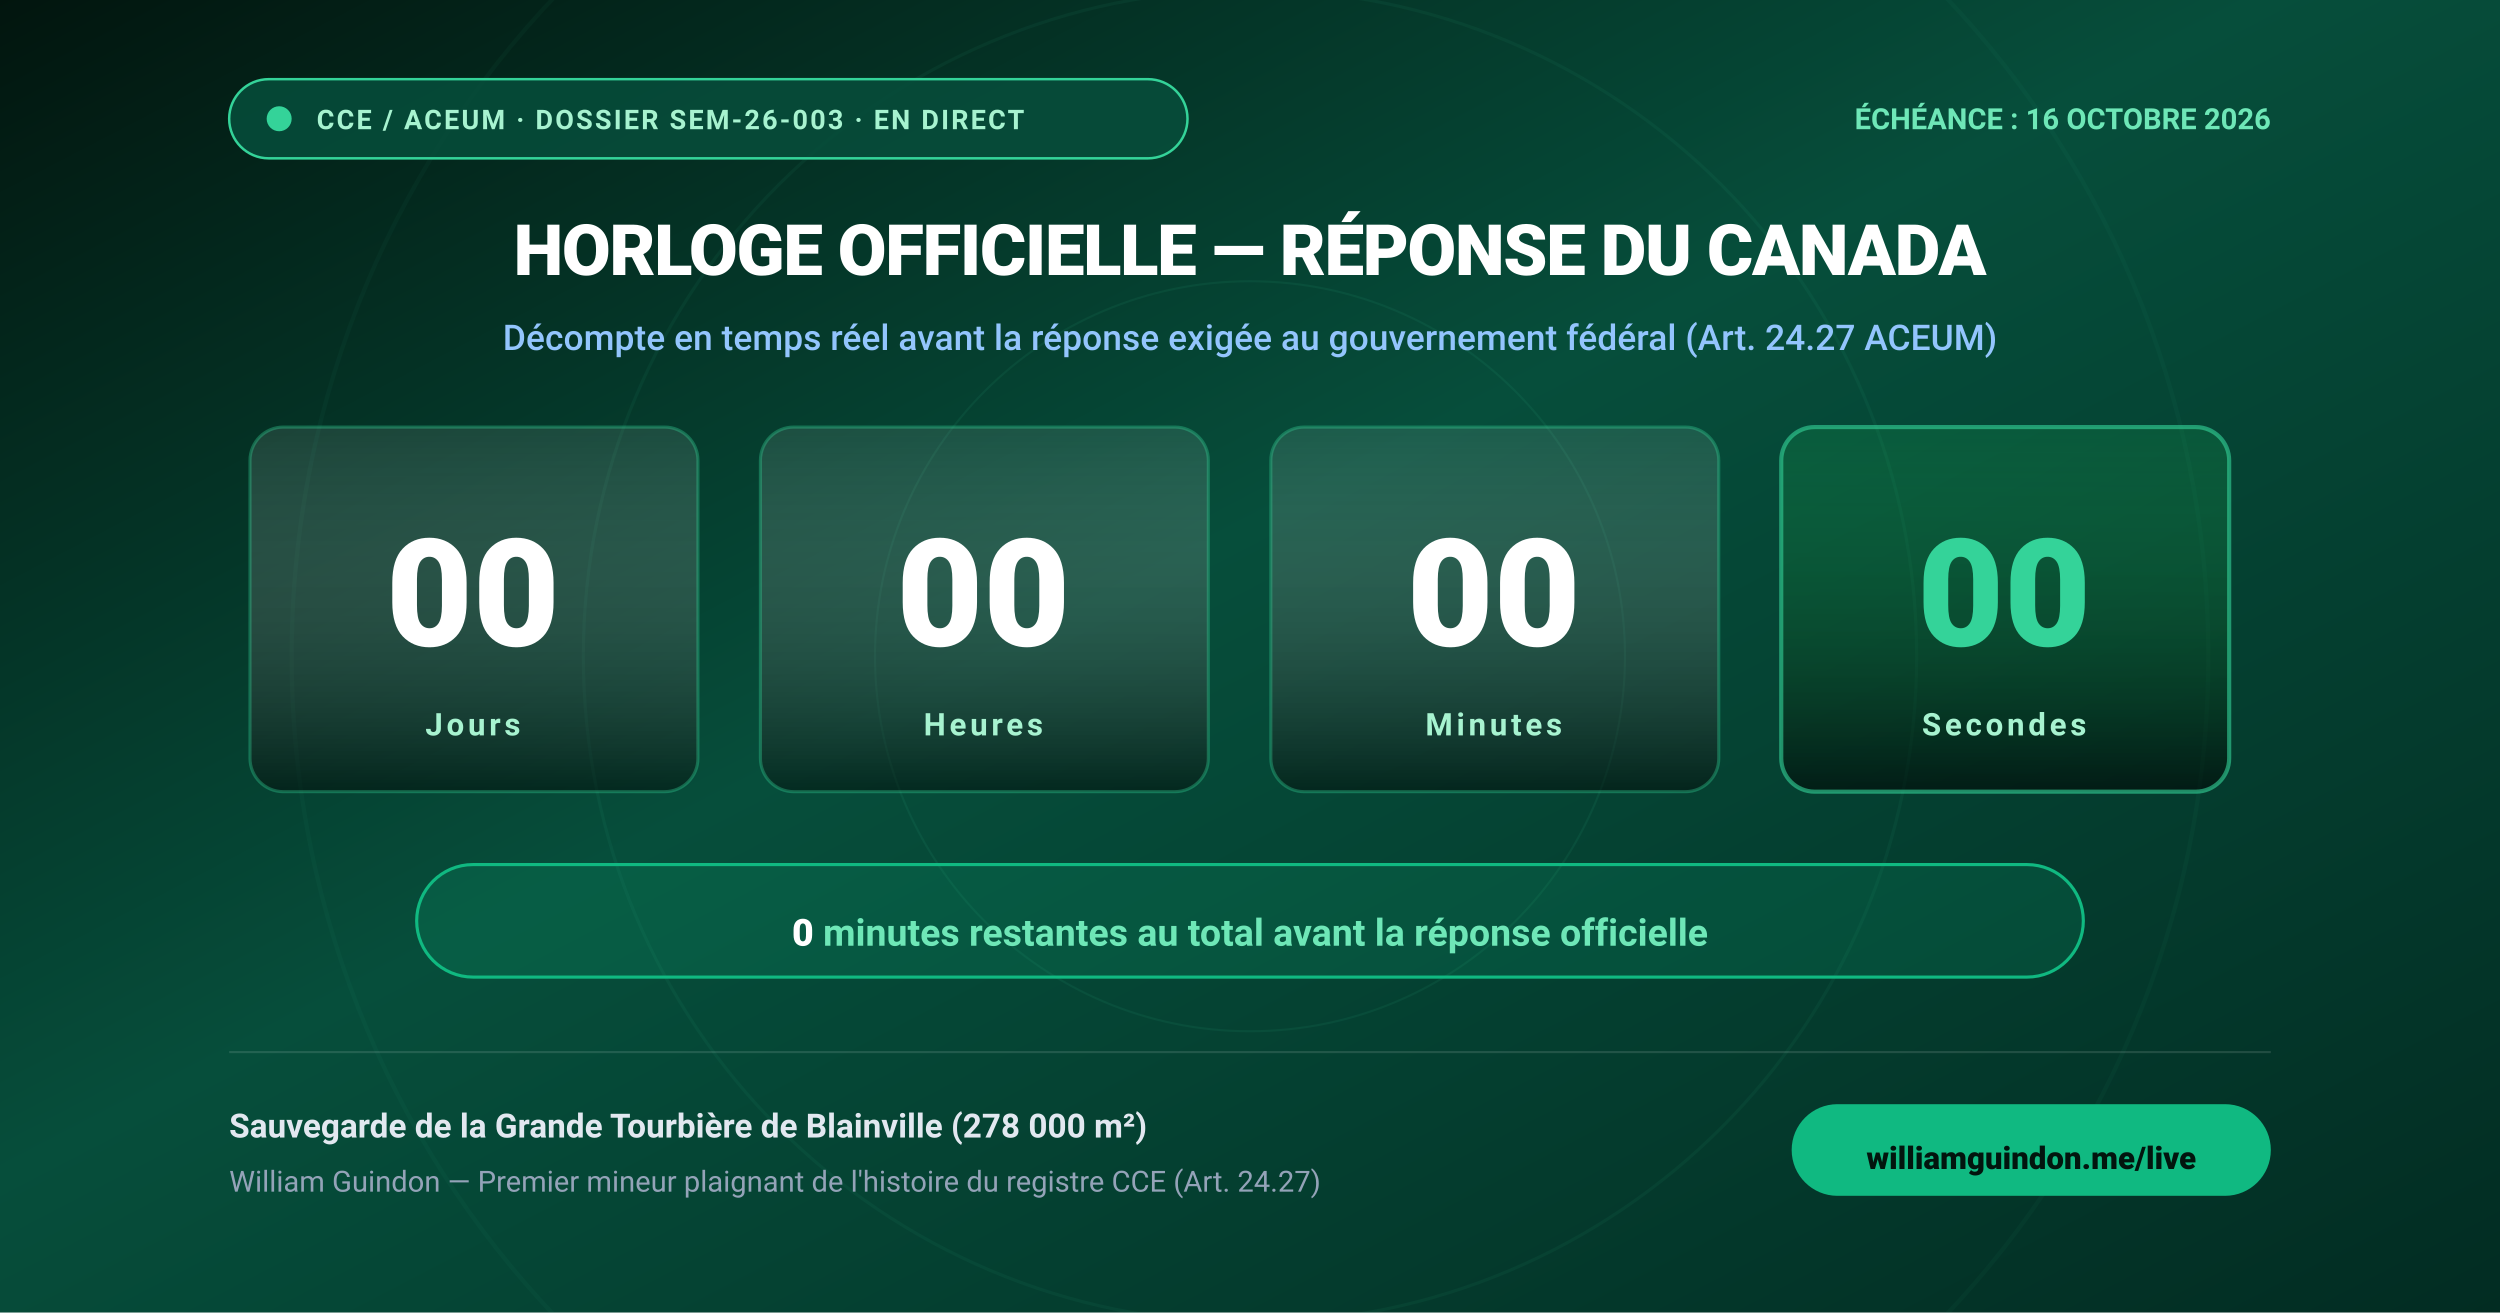
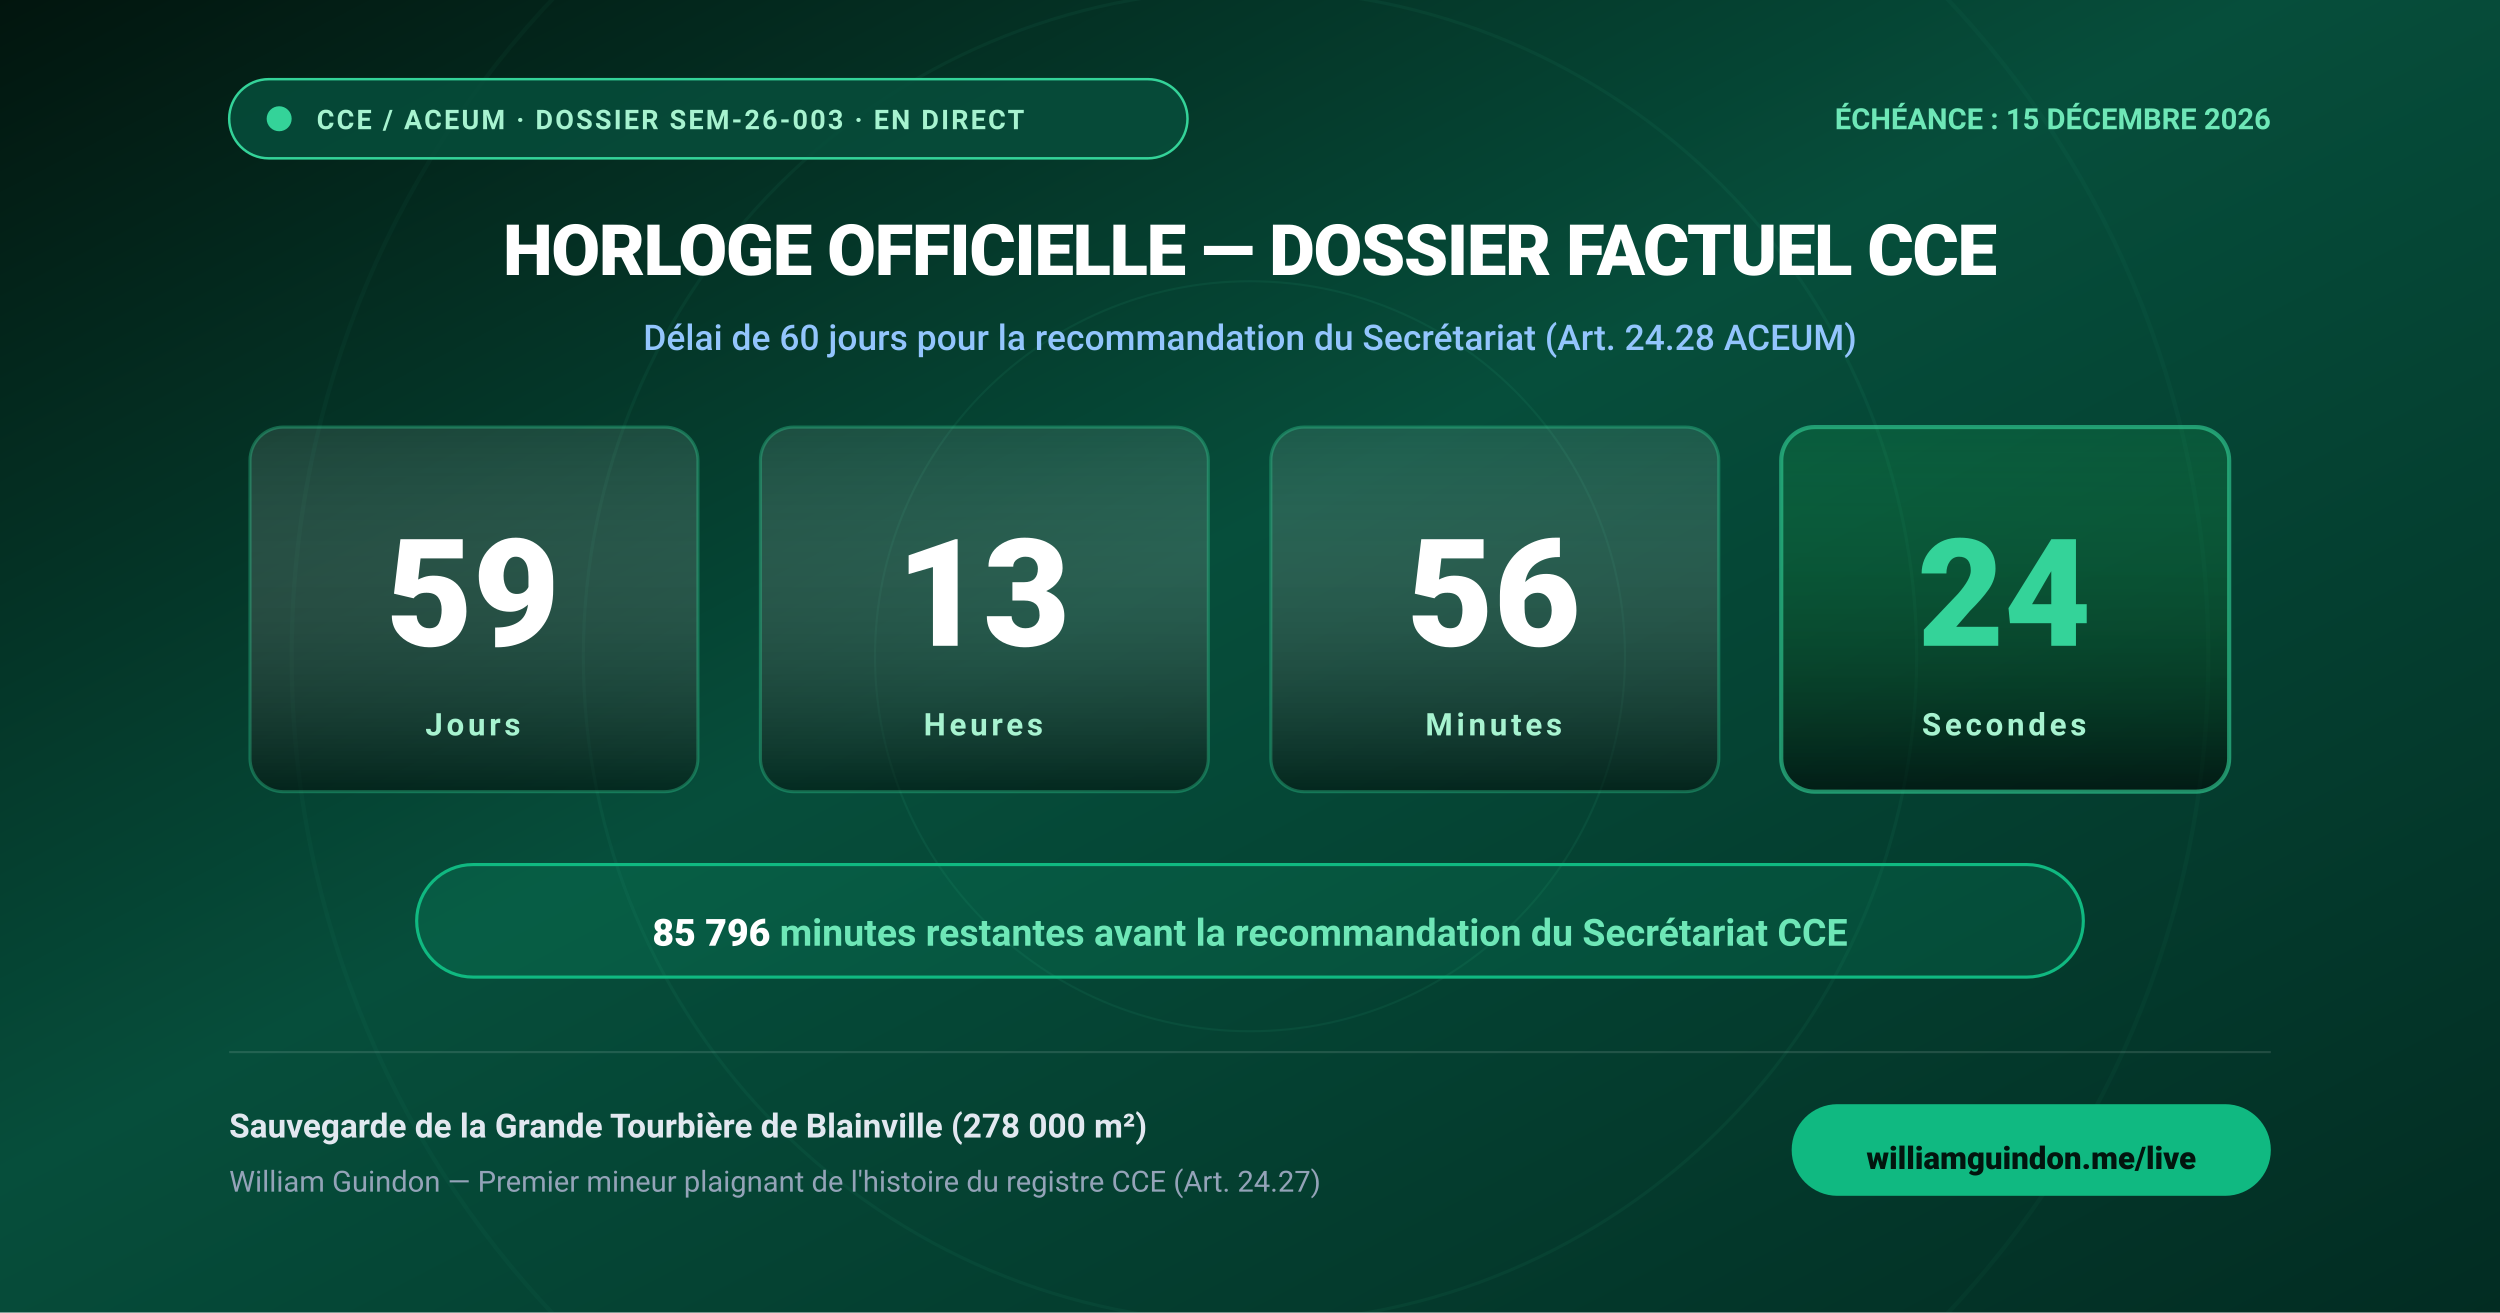
<svg xmlns="http://www.w3.org/2000/svg" viewBox="0 0 1200 630" width="1200" height="630" style="background:#02150e;font-family:'Outfit',-apple-system,BlinkMacSystemFont,'Segoe UI',Roboto,Helvetica,Arial,sans-serif;">
  <defs>
    <linearGradient id="bg-grad" x1="0%" y1="0%" x2="100%" y2="100%">
      <stop offset="0%" stop-color="#02150e" />
      <stop offset="45%" stop-color="#064e3b" />
      <stop offset="100%" stop-color="#022c22" />
    </linearGradient>
    <linearGradient id="card-grad" x1="0%" y1="0%" x2="0%" y2="100%">
      <stop offset="0%" stop-color="rgba(255,255,255,0.09)" />
      <stop offset="100%" stop-color="rgba(0,0,0,0.45)" />
    </linearGradient>
    <linearGradient id="sec-card-grad" x1="0%" y1="0%" x2="0%" y2="100%">
      <stop offset="0%" stop-color="rgba(34,197,94,0.15)" />
      <stop offset="100%" stop-color="rgba(0,0,0,0.55)" />
    </linearGradient>
    <filter id="card-glow" x="-20%" y="-20%" width="140%" height="140%">
      <feGaussianBlur stdDeviation="6" result="blur" />
      <feMerge>
        <feMergeNode in="blur" />
        <feMergeNode in="SourceGraphic" />
      </feMerge>
    </filter>
  </defs>
  <style>
    @keyframes pulse {
      0% { r: 5px; opacity: 1; }
      50% { r: 9px; opacity: 0.35; }
      100% { r: 5px; opacity: 1; }
    }
    .pulse-dot {
      animation: pulse 2s infinite ease-in-out;
      transform-origin: 132px 58px;
    }
    .unit-card {
      rx: 16px;
      fill: url(#card-grad);
      stroke: rgba(52, 211, 153, 0.35);
      stroke-width: 1.5;
    }
    .unit-card-sec {
      rx: 16px;
      fill: url(#sec-card-grad);
      stroke: rgba(52, 211, 153, 0.6);
      stroke-width: 2;
    }
    .unit-num {
      font-size: 72px;
      font-weight: 800;
      fill: #ffffff;
      text-anchor: middle;
      font-variant-numeric: tabular-nums;
    }
    .unit-num-sec {
      font-size: 72px;
      font-weight: 800;
      fill: #34d399;
      text-anchor: middle;
      font-variant-numeric: tabular-nums;
    }
    .unit-lbl {
      font-size: 15px;
      font-weight: 700;
      fill: #a7f3d0;
      text-anchor: middle;
      letter-spacing: 0.12em;
      text-transform: uppercase;
    }

    /* Animation d'images-clés CSS sans JavaScript inspirée de svgasm (Tom Kwok) */
    @keyframes svgasm-step {
      0% { opacity: 1; visibility: visible; }
      1.666% { opacity: 1; visibility: visible; }
      1.667% { opacity: 0; visibility: hidden; }
      100% { opacity: 0; visibility: hidden; }
    }
    .sf-frame {
      opacity: 0;
      visibility: hidden;
      animation: svgasm-step 60s infinite;
    }
    .sf-0 {
      opacity: 1;
      visibility: visible;
    }
    .sf-0 { animation-delay: 0s; }
    .sf-1 { animation-delay: 1s; }
    .sf-2 { animation-delay: 2s; }
    .sf-3 { animation-delay: 3s; }
    .sf-4 { animation-delay: 4s; }
    .sf-5 { animation-delay: 5s; }
    .sf-6 { animation-delay: 6s; }
    .sf-7 { animation-delay: 7s; }
    .sf-8 { animation-delay: 8s; }
    .sf-9 { animation-delay: 9s; }
    .sf-10 { animation-delay: 10s; }
    .sf-11 { animation-delay: 11s; }
    .sf-12 { animation-delay: 12s; }
    .sf-13 { animation-delay: 13s; }
    .sf-14 { animation-delay: 14s; }
    .sf-15 { animation-delay: 15s; }
    .sf-16 { animation-delay: 16s; }
    .sf-17 { animation-delay: 17s; }
    .sf-18 { animation-delay: 18s; }
    .sf-19 { animation-delay: 19s; }
    .sf-20 { animation-delay: 20s; }
    .sf-21 { animation-delay: 21s; }
    .sf-22 { animation-delay: 22s; }
    .sf-23 { animation-delay: 23s; }
    .sf-24 { animation-delay: 24s; }
    .sf-25 { animation-delay: 25s; }
    .sf-26 { animation-delay: 26s; }
    .sf-27 { animation-delay: 27s; }
    .sf-28 { animation-delay: 28s; }
    .sf-29 { animation-delay: 29s; }
    .sf-30 { animation-delay: 30s; }
    .sf-31 { animation-delay: 31s; }
    .sf-32 { animation-delay: 32s; }
    .sf-33 { animation-delay: 33s; }
    .sf-34 { animation-delay: 34s; }
    .sf-35 { animation-delay: 35s; }
    .sf-36 { animation-delay: 36s; }
    .sf-37 { animation-delay: 37s; }
    .sf-38 { animation-delay: 38s; }
    .sf-39 { animation-delay: 39s; }
    .sf-40 { animation-delay: 40s; }
    .sf-41 { animation-delay: 41s; }
    .sf-42 { animation-delay: 42s; }
    .sf-43 { animation-delay: 43s; }
    .sf-44 { animation-delay: 44s; }
    .sf-45 { animation-delay: 45s; }
    .sf-46 { animation-delay: 46s; }
    .sf-47 { animation-delay: 47s; }
    .sf-48 { animation-delay: 48s; }
    .sf-49 { animation-delay: 49s; }
    .sf-50 { animation-delay: 50s; }
    .sf-51 { animation-delay: 51s; }
    .sf-52 { animation-delay: 52s; }
    .sf-53 { animation-delay: 53s; }
    .sf-54 { animation-delay: 54s; }
    .sf-55 { animation-delay: 55s; }
    .sf-56 { animation-delay: 56s; }
    .sf-57 { animation-delay: 57s; }
    .sf-58 { animation-delay: 58s; }
    .sf-59 { animation-delay: 59s; }
  </style>
  <rect width="1200" height="630" fill="url(#bg-grad)" />
  <circle cx="600" cy="315" r="460" fill="none" stroke="rgba(52,211,153,0.04)" stroke-width="2" />
  <circle cx="600" cy="315" r="320" fill="none" stroke="rgba(52,211,153,0.06)" stroke-width="1.5" />
  <circle cx="600" cy="315" r="180" fill="none" stroke="rgba(52,211,153,0.08)" stroke-width="1" />
  <g>
    <rect x="110" y="38" width="460" height="38" rx="19" fill="rgba(6,78,59,0.85)" stroke="#34d399" stroke-width="1.2" />
    <circle cx="134" cy="57" r="6" fill="#34d399" class="pulse-dot" />
    <text x="152" y="62" font-size="13" font-weight="700" fill="#a7f3d0" letter-spacing="0.08em">CCE / ACEUM · DOSSIER SEM-26-003 · EN DIRECT</text>
-     <text x="1090" y="62" font-size="14" font-weight="700" fill="#6ee7b7" text-anchor="end">ÉCHÉANCE : 16 OCTOBRE 2026</text>
+     <text x="1090" y="62" font-size="14" font-weight="700" fill="#6ee7b7" text-anchor="end">ÉCHÉANCE : 15 DÉCEMBRE 2026</text>
  </g>
  <text x="600" y="132" font-size="34" font-weight="800" fill="#ffffff" text-anchor="middle" letter-spacing="-0.02em">
-     HORLOGE OFFICIELLE — RÉPONSE DU CANADA
+     HORLOGE OFFICIELLE — DOSSIER FACTUEL CCE
  </text>
  <text x="600" y="168" font-size="17" font-weight="500" fill="#93c5fd" text-anchor="middle">
-     Décompte en temps réel avant la réponse exigée au gouvernement fédéral (Art. 24.27 ACEUM)
+     Délai de 60 jours pour la recommandation du Secrétariat (Art. 24.28 ACEUM)
  </text>
  <g transform="translate(120, 205)">
    <rect width="215" height="175" class="unit-card" />
-     <text id="cd-days" x="107" y="105" class="unit-num">00</text>
+     <text id="cd-days" x="107" y="105" class="unit-num">59</text>
    <text x="107" y="148" class="unit-lbl">Jours</text>
  </g>
  <g transform="translate(365, 205)">
    <rect width="215" height="175" class="unit-card" />
-     <text id="cd-hours" x="107" y="105" class="unit-num">00</text>
+     <text id="cd-hours" x="107" y="105" class="unit-num">13</text>
    <text x="107" y="148" class="unit-lbl">Heures</text>
  </g>
  <g transform="translate(610, 205)">
    <rect width="215" height="175" class="unit-card" />
-     <text id="cd-mins" x="107" y="105" class="unit-num">00</text>
+     <text id="cd-mins" x="107" y="105" class="unit-num">56</text>
    <text x="107" y="148" class="unit-lbl">Minutes</text>
  </g>
  <g transform="translate(855, 205)">
    <rect width="215" height="175" class="unit-card-sec" />
-     <text id="cd-secs" x="107" y="105" class="unit-num-sec" style="display:none;">00</text>
+     <text id="cd-secs" x="107" y="105" class="unit-num-sec" style="display:none;">24</text>
    <g id="css-secs-container">
-       <text x="107" y="105" class="unit-num-sec sf-frame sf-0">00</text>
-       <text x="107" y="105" class="unit-num-sec sf-frame sf-1">59</text>
-       <text x="107" y="105" class="unit-num-sec sf-frame sf-2">58</text>
-       <text x="107" y="105" class="unit-num-sec sf-frame sf-3">57</text>
-       <text x="107" y="105" class="unit-num-sec sf-frame sf-4">56</text>
-       <text x="107" y="105" class="unit-num-sec sf-frame sf-5">55</text>
-       <text x="107" y="105" class="unit-num-sec sf-frame sf-6">54</text>
-       <text x="107" y="105" class="unit-num-sec sf-frame sf-7">53</text>
-       <text x="107" y="105" class="unit-num-sec sf-frame sf-8">52</text>
-       <text x="107" y="105" class="unit-num-sec sf-frame sf-9">51</text>
-       <text x="107" y="105" class="unit-num-sec sf-frame sf-10">50</text>
-       <text x="107" y="105" class="unit-num-sec sf-frame sf-11">49</text>
-       <text x="107" y="105" class="unit-num-sec sf-frame sf-12">48</text>
-       <text x="107" y="105" class="unit-num-sec sf-frame sf-13">47</text>
-       <text x="107" y="105" class="unit-num-sec sf-frame sf-14">46</text>
-       <text x="107" y="105" class="unit-num-sec sf-frame sf-15">45</text>
-       <text x="107" y="105" class="unit-num-sec sf-frame sf-16">44</text>
-       <text x="107" y="105" class="unit-num-sec sf-frame sf-17">43</text>
-       <text x="107" y="105" class="unit-num-sec sf-frame sf-18">42</text>
-       <text x="107" y="105" class="unit-num-sec sf-frame sf-19">41</text>
-       <text x="107" y="105" class="unit-num-sec sf-frame sf-20">40</text>
-       <text x="107" y="105" class="unit-num-sec sf-frame sf-21">39</text>
-       <text x="107" y="105" class="unit-num-sec sf-frame sf-22">38</text>
-       <text x="107" y="105" class="unit-num-sec sf-frame sf-23">37</text>
-       <text x="107" y="105" class="unit-num-sec sf-frame sf-24">36</text>
-       <text x="107" y="105" class="unit-num-sec sf-frame sf-25">35</text>
-       <text x="107" y="105" class="unit-num-sec sf-frame sf-26">34</text>
-       <text x="107" y="105" class="unit-num-sec sf-frame sf-27">33</text>
-       <text x="107" y="105" class="unit-num-sec sf-frame sf-28">32</text>
-       <text x="107" y="105" class="unit-num-sec sf-frame sf-29">31</text>
-       <text x="107" y="105" class="unit-num-sec sf-frame sf-30">30</text>
-       <text x="107" y="105" class="unit-num-sec sf-frame sf-31">29</text>
-       <text x="107" y="105" class="unit-num-sec sf-frame sf-32">28</text>
-       <text x="107" y="105" class="unit-num-sec sf-frame sf-33">27</text>
-       <text x="107" y="105" class="unit-num-sec sf-frame sf-34">26</text>
-       <text x="107" y="105" class="unit-num-sec sf-frame sf-35">25</text>
-       <text x="107" y="105" class="unit-num-sec sf-frame sf-36">24</text>
-       <text x="107" y="105" class="unit-num-sec sf-frame sf-37">23</text>
-       <text x="107" y="105" class="unit-num-sec sf-frame sf-38">22</text>
-       <text x="107" y="105" class="unit-num-sec sf-frame sf-39">21</text>
-       <text x="107" y="105" class="unit-num-sec sf-frame sf-40">20</text>
-       <text x="107" y="105" class="unit-num-sec sf-frame sf-41">19</text>
-       <text x="107" y="105" class="unit-num-sec sf-frame sf-42">18</text>
-       <text x="107" y="105" class="unit-num-sec sf-frame sf-43">17</text>
-       <text x="107" y="105" class="unit-num-sec sf-frame sf-44">16</text>
-       <text x="107" y="105" class="unit-num-sec sf-frame sf-45">15</text>
-       <text x="107" y="105" class="unit-num-sec sf-frame sf-46">14</text>
-       <text x="107" y="105" class="unit-num-sec sf-frame sf-47">13</text>
-       <text x="107" y="105" class="unit-num-sec sf-frame sf-48">12</text>
-       <text x="107" y="105" class="unit-num-sec sf-frame sf-49">11</text>
-       <text x="107" y="105" class="unit-num-sec sf-frame sf-50">10</text>
-       <text x="107" y="105" class="unit-num-sec sf-frame sf-51">09</text>
-       <text x="107" y="105" class="unit-num-sec sf-frame sf-52">08</text>
-       <text x="107" y="105" class="unit-num-sec sf-frame sf-53">07</text>
-       <text x="107" y="105" class="unit-num-sec sf-frame sf-54">06</text>
-       <text x="107" y="105" class="unit-num-sec sf-frame sf-55">05</text>
-       <text x="107" y="105" class="unit-num-sec sf-frame sf-56">04</text>
-       <text x="107" y="105" class="unit-num-sec sf-frame sf-57">03</text>
-       <text x="107" y="105" class="unit-num-sec sf-frame sf-58">02</text>
-       <text x="107" y="105" class="unit-num-sec sf-frame sf-59">01</text>
+       <text x="107" y="105" class="unit-num-sec sf-frame sf-0">24</text>
+       <text x="107" y="105" class="unit-num-sec sf-frame sf-1">23</text>
+       <text x="107" y="105" class="unit-num-sec sf-frame sf-2">22</text>
+       <text x="107" y="105" class="unit-num-sec sf-frame sf-3">21</text>
+       <text x="107" y="105" class="unit-num-sec sf-frame sf-4">20</text>
+       <text x="107" y="105" class="unit-num-sec sf-frame sf-5">19</text>
+       <text x="107" y="105" class="unit-num-sec sf-frame sf-6">18</text>
+       <text x="107" y="105" class="unit-num-sec sf-frame sf-7">17</text>
+       <text x="107" y="105" class="unit-num-sec sf-frame sf-8">16</text>
+       <text x="107" y="105" class="unit-num-sec sf-frame sf-9">15</text>
+       <text x="107" y="105" class="unit-num-sec sf-frame sf-10">14</text>
+       <text x="107" y="105" class="unit-num-sec sf-frame sf-11">13</text>
+       <text x="107" y="105" class="unit-num-sec sf-frame sf-12">12</text>
+       <text x="107" y="105" class="unit-num-sec sf-frame sf-13">11</text>
+       <text x="107" y="105" class="unit-num-sec sf-frame sf-14">10</text>
+       <text x="107" y="105" class="unit-num-sec sf-frame sf-15">09</text>
+       <text x="107" y="105" class="unit-num-sec sf-frame sf-16">08</text>
+       <text x="107" y="105" class="unit-num-sec sf-frame sf-17">07</text>
+       <text x="107" y="105" class="unit-num-sec sf-frame sf-18">06</text>
+       <text x="107" y="105" class="unit-num-sec sf-frame sf-19">05</text>
+       <text x="107" y="105" class="unit-num-sec sf-frame sf-20">04</text>
+       <text x="107" y="105" class="unit-num-sec sf-frame sf-21">03</text>
+       <text x="107" y="105" class="unit-num-sec sf-frame sf-22">02</text>
+       <text x="107" y="105" class="unit-num-sec sf-frame sf-23">01</text>
+       <text x="107" y="105" class="unit-num-sec sf-frame sf-24">00</text>
+       <text x="107" y="105" class="unit-num-sec sf-frame sf-25">59</text>
+       <text x="107" y="105" class="unit-num-sec sf-frame sf-26">58</text>
+       <text x="107" y="105" class="unit-num-sec sf-frame sf-27">57</text>
+       <text x="107" y="105" class="unit-num-sec sf-frame sf-28">56</text>
+       <text x="107" y="105" class="unit-num-sec sf-frame sf-29">55</text>
+       <text x="107" y="105" class="unit-num-sec sf-frame sf-30">54</text>
+       <text x="107" y="105" class="unit-num-sec sf-frame sf-31">53</text>
+       <text x="107" y="105" class="unit-num-sec sf-frame sf-32">52</text>
+       <text x="107" y="105" class="unit-num-sec sf-frame sf-33">51</text>
+       <text x="107" y="105" class="unit-num-sec sf-frame sf-34">50</text>
+       <text x="107" y="105" class="unit-num-sec sf-frame sf-35">49</text>
+       <text x="107" y="105" class="unit-num-sec sf-frame sf-36">48</text>
+       <text x="107" y="105" class="unit-num-sec sf-frame sf-37">47</text>
+       <text x="107" y="105" class="unit-num-sec sf-frame sf-38">46</text>
+       <text x="107" y="105" class="unit-num-sec sf-frame sf-39">45</text>
+       <text x="107" y="105" class="unit-num-sec sf-frame sf-40">44</text>
+       <text x="107" y="105" class="unit-num-sec sf-frame sf-41">43</text>
+       <text x="107" y="105" class="unit-num-sec sf-frame sf-42">42</text>
+       <text x="107" y="105" class="unit-num-sec sf-frame sf-43">41</text>
+       <text x="107" y="105" class="unit-num-sec sf-frame sf-44">40</text>
+       <text x="107" y="105" class="unit-num-sec sf-frame sf-45">39</text>
+       <text x="107" y="105" class="unit-num-sec sf-frame sf-46">38</text>
+       <text x="107" y="105" class="unit-num-sec sf-frame sf-47">37</text>
+       <text x="107" y="105" class="unit-num-sec sf-frame sf-48">36</text>
+       <text x="107" y="105" class="unit-num-sec sf-frame sf-49">35</text>
+       <text x="107" y="105" class="unit-num-sec sf-frame sf-50">34</text>
+       <text x="107" y="105" class="unit-num-sec sf-frame sf-51">33</text>
+       <text x="107" y="105" class="unit-num-sec sf-frame sf-52">32</text>
+       <text x="107" y="105" class="unit-num-sec sf-frame sf-53">31</text>
+       <text x="107" y="105" class="unit-num-sec sf-frame sf-54">30</text>
+       <text x="107" y="105" class="unit-num-sec sf-frame sf-55">29</text>
+       <text x="107" y="105" class="unit-num-sec sf-frame sf-56">28</text>
+       <text x="107" y="105" class="unit-num-sec sf-frame sf-57">27</text>
+       <text x="107" y="105" class="unit-num-sec sf-frame sf-58">26</text>
+       <text x="107" y="105" class="unit-num-sec sf-frame sf-59">25</text>
    </g>
    <text x="107" y="148" class="unit-lbl">Secondes</text>
  </g>
  <g transform="translate(200, 415)">
    <rect width="800" height="54" rx="27" fill="rgba(16,185,129,0.15)" stroke="#10b981" stroke-width="1.5" />
    <text x="400" y="34" font-size="18" font-weight="700" fill="#6ee7b7" text-anchor="middle" dominant-baseline="middle">
-       <tspan id="cd-total-mins" fill="#ffffff" font-weight="800">0</tspan> minutes restantes au total avant la réponse officielle
+       <tspan id="cd-total-mins" fill="#ffffff" font-weight="800">85 796</tspan> minutes restantes avant la recommandation du Secrétariat CCE
    </text>
  </g>
  <g>
    <line x1="110" y1="505" x2="1090" y2="505" stroke="rgba(255,255,255,0.12)" stroke-width="1" />
    <text x="110" y="546" font-size="16" font-weight="600" fill="#e2e8f0">
      Sauvegarde de la Grande Tourbière de Blainville (278 000 m²)
    </text>
    <text x="110" y="572" font-size="14" font-weight="400" fill="#94a3b8">
      William Guindon — Premier mineur plaignant de l'histoire du registre CCE (Art. 24.27)
    </text>
    <rect x="860" y="530" width="230" height="44" rx="22" fill="#10b981" />
    <text x="975" y="557" font-size="15" font-weight="800" fill="#02150e" text-anchor="middle" dominant-baseline="middle">williamguindon.me/live</text>
  </g>
</svg>
